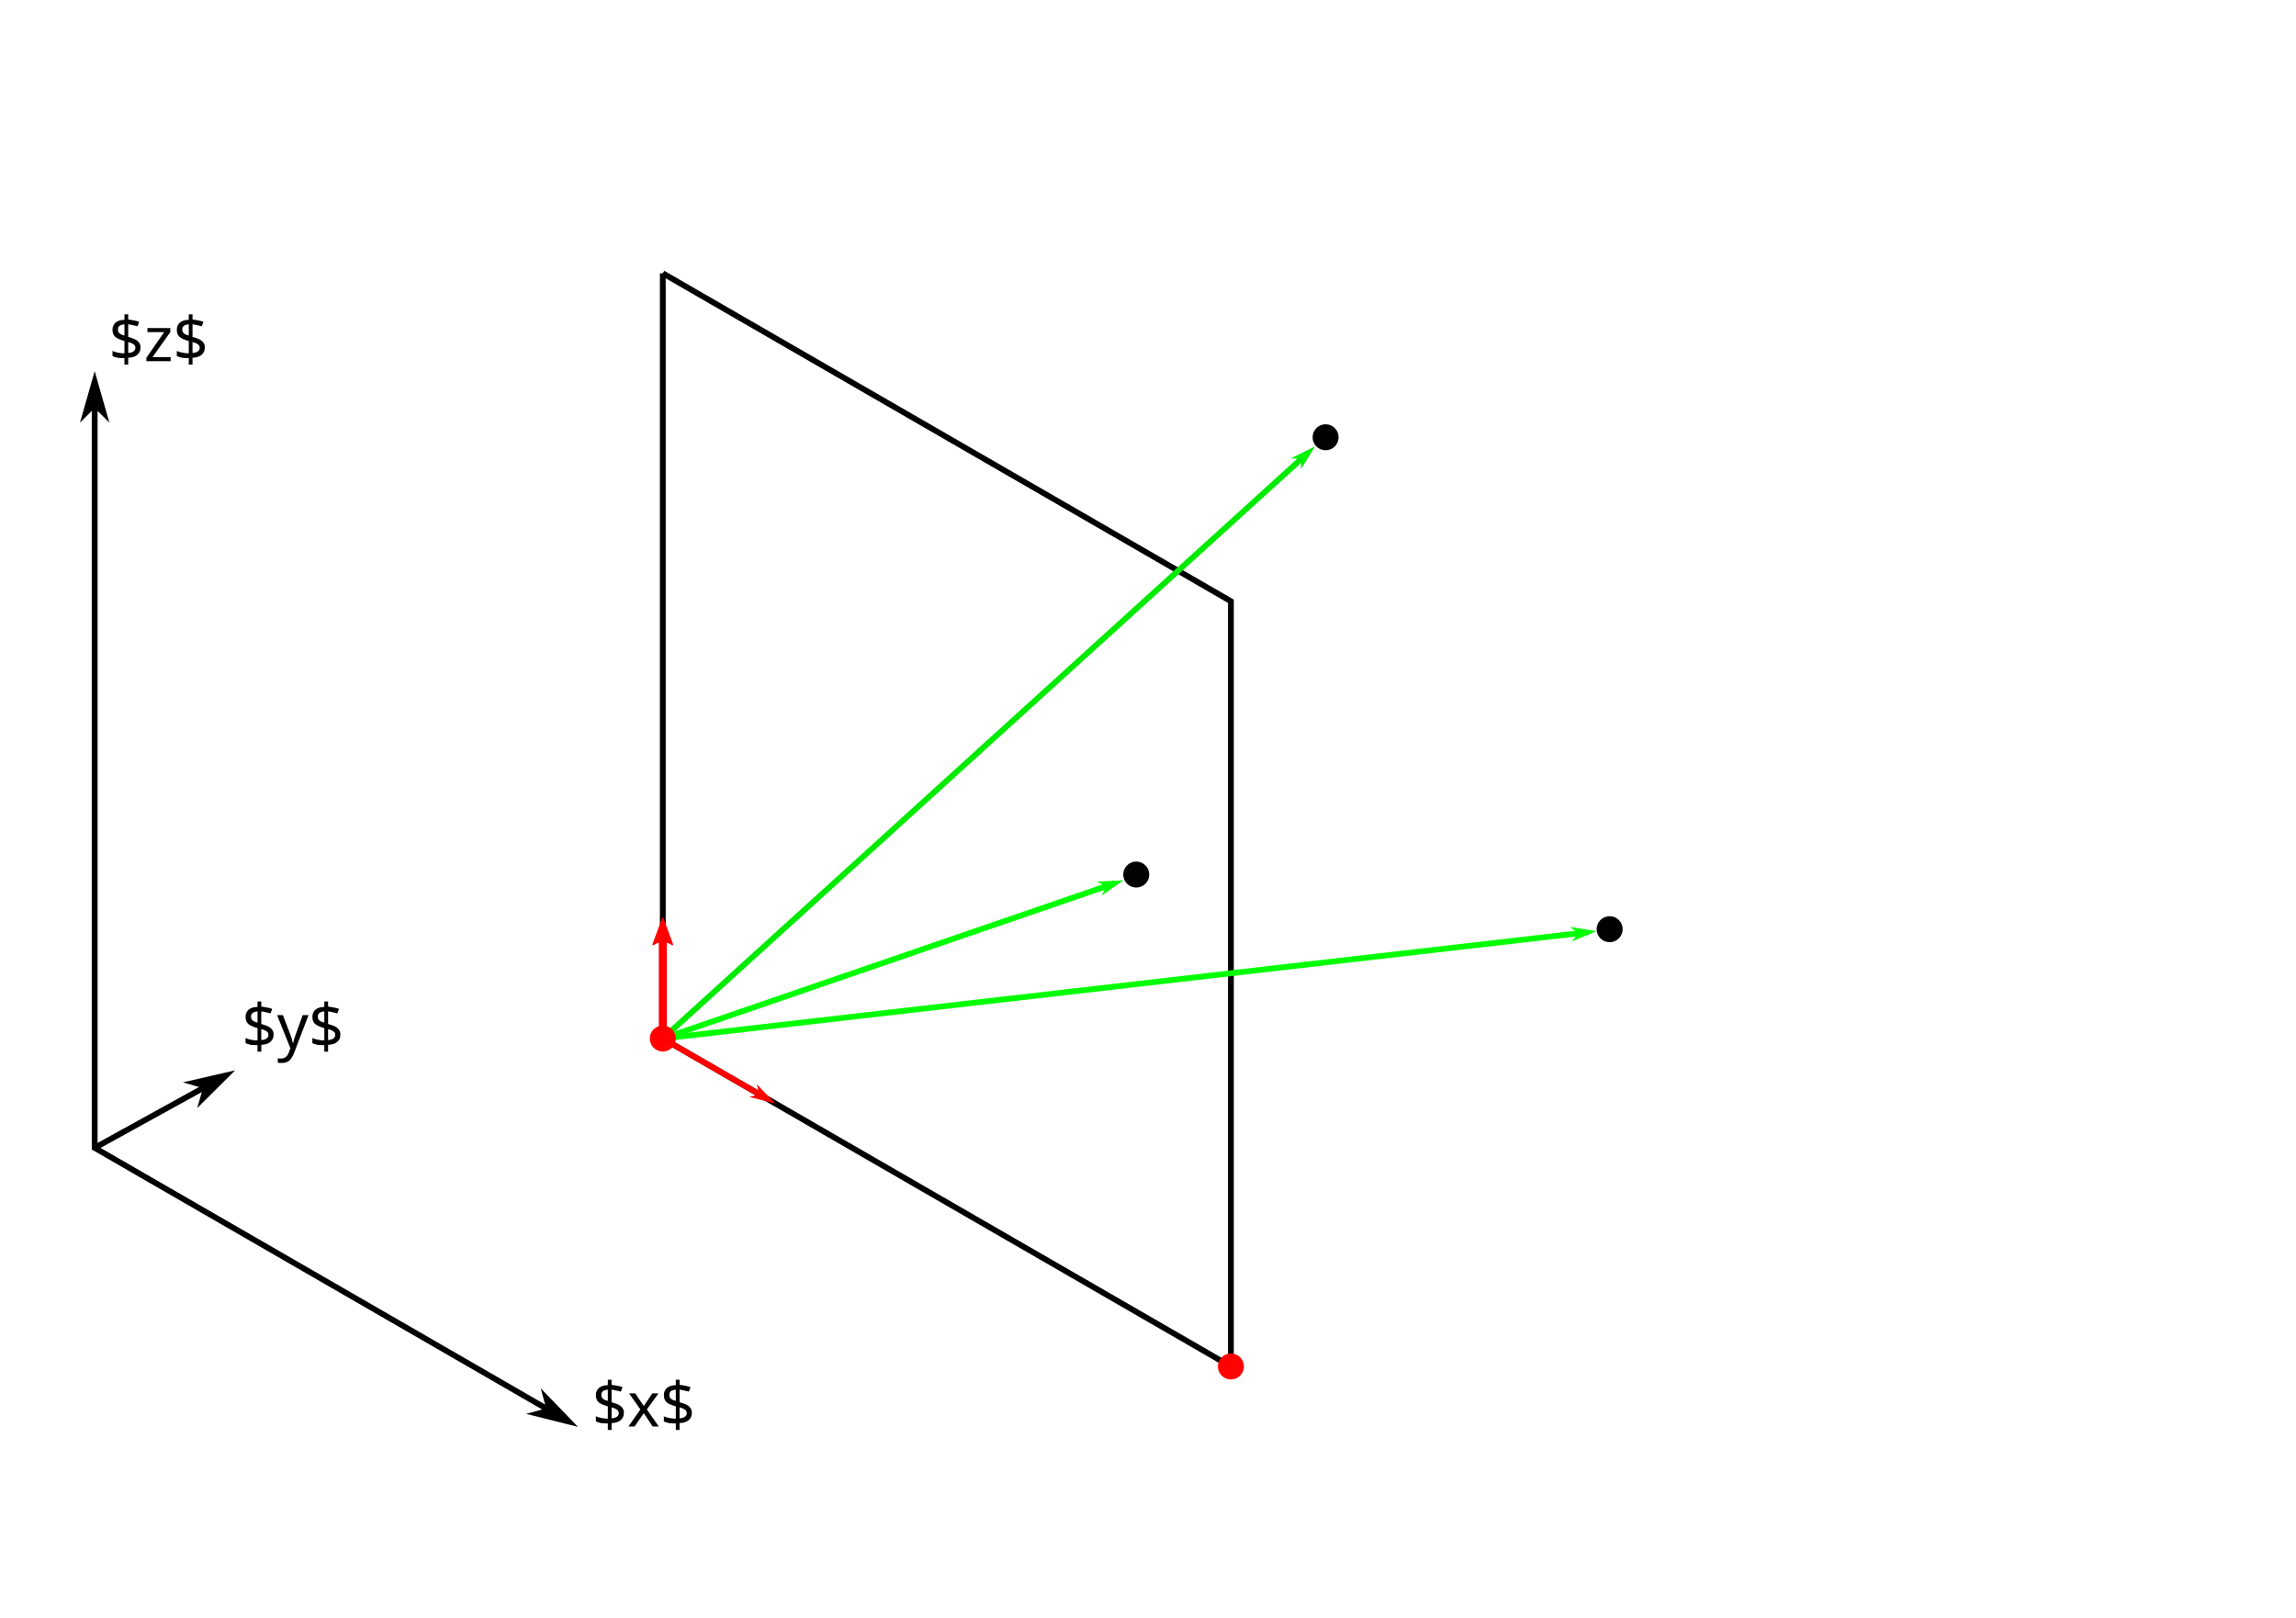
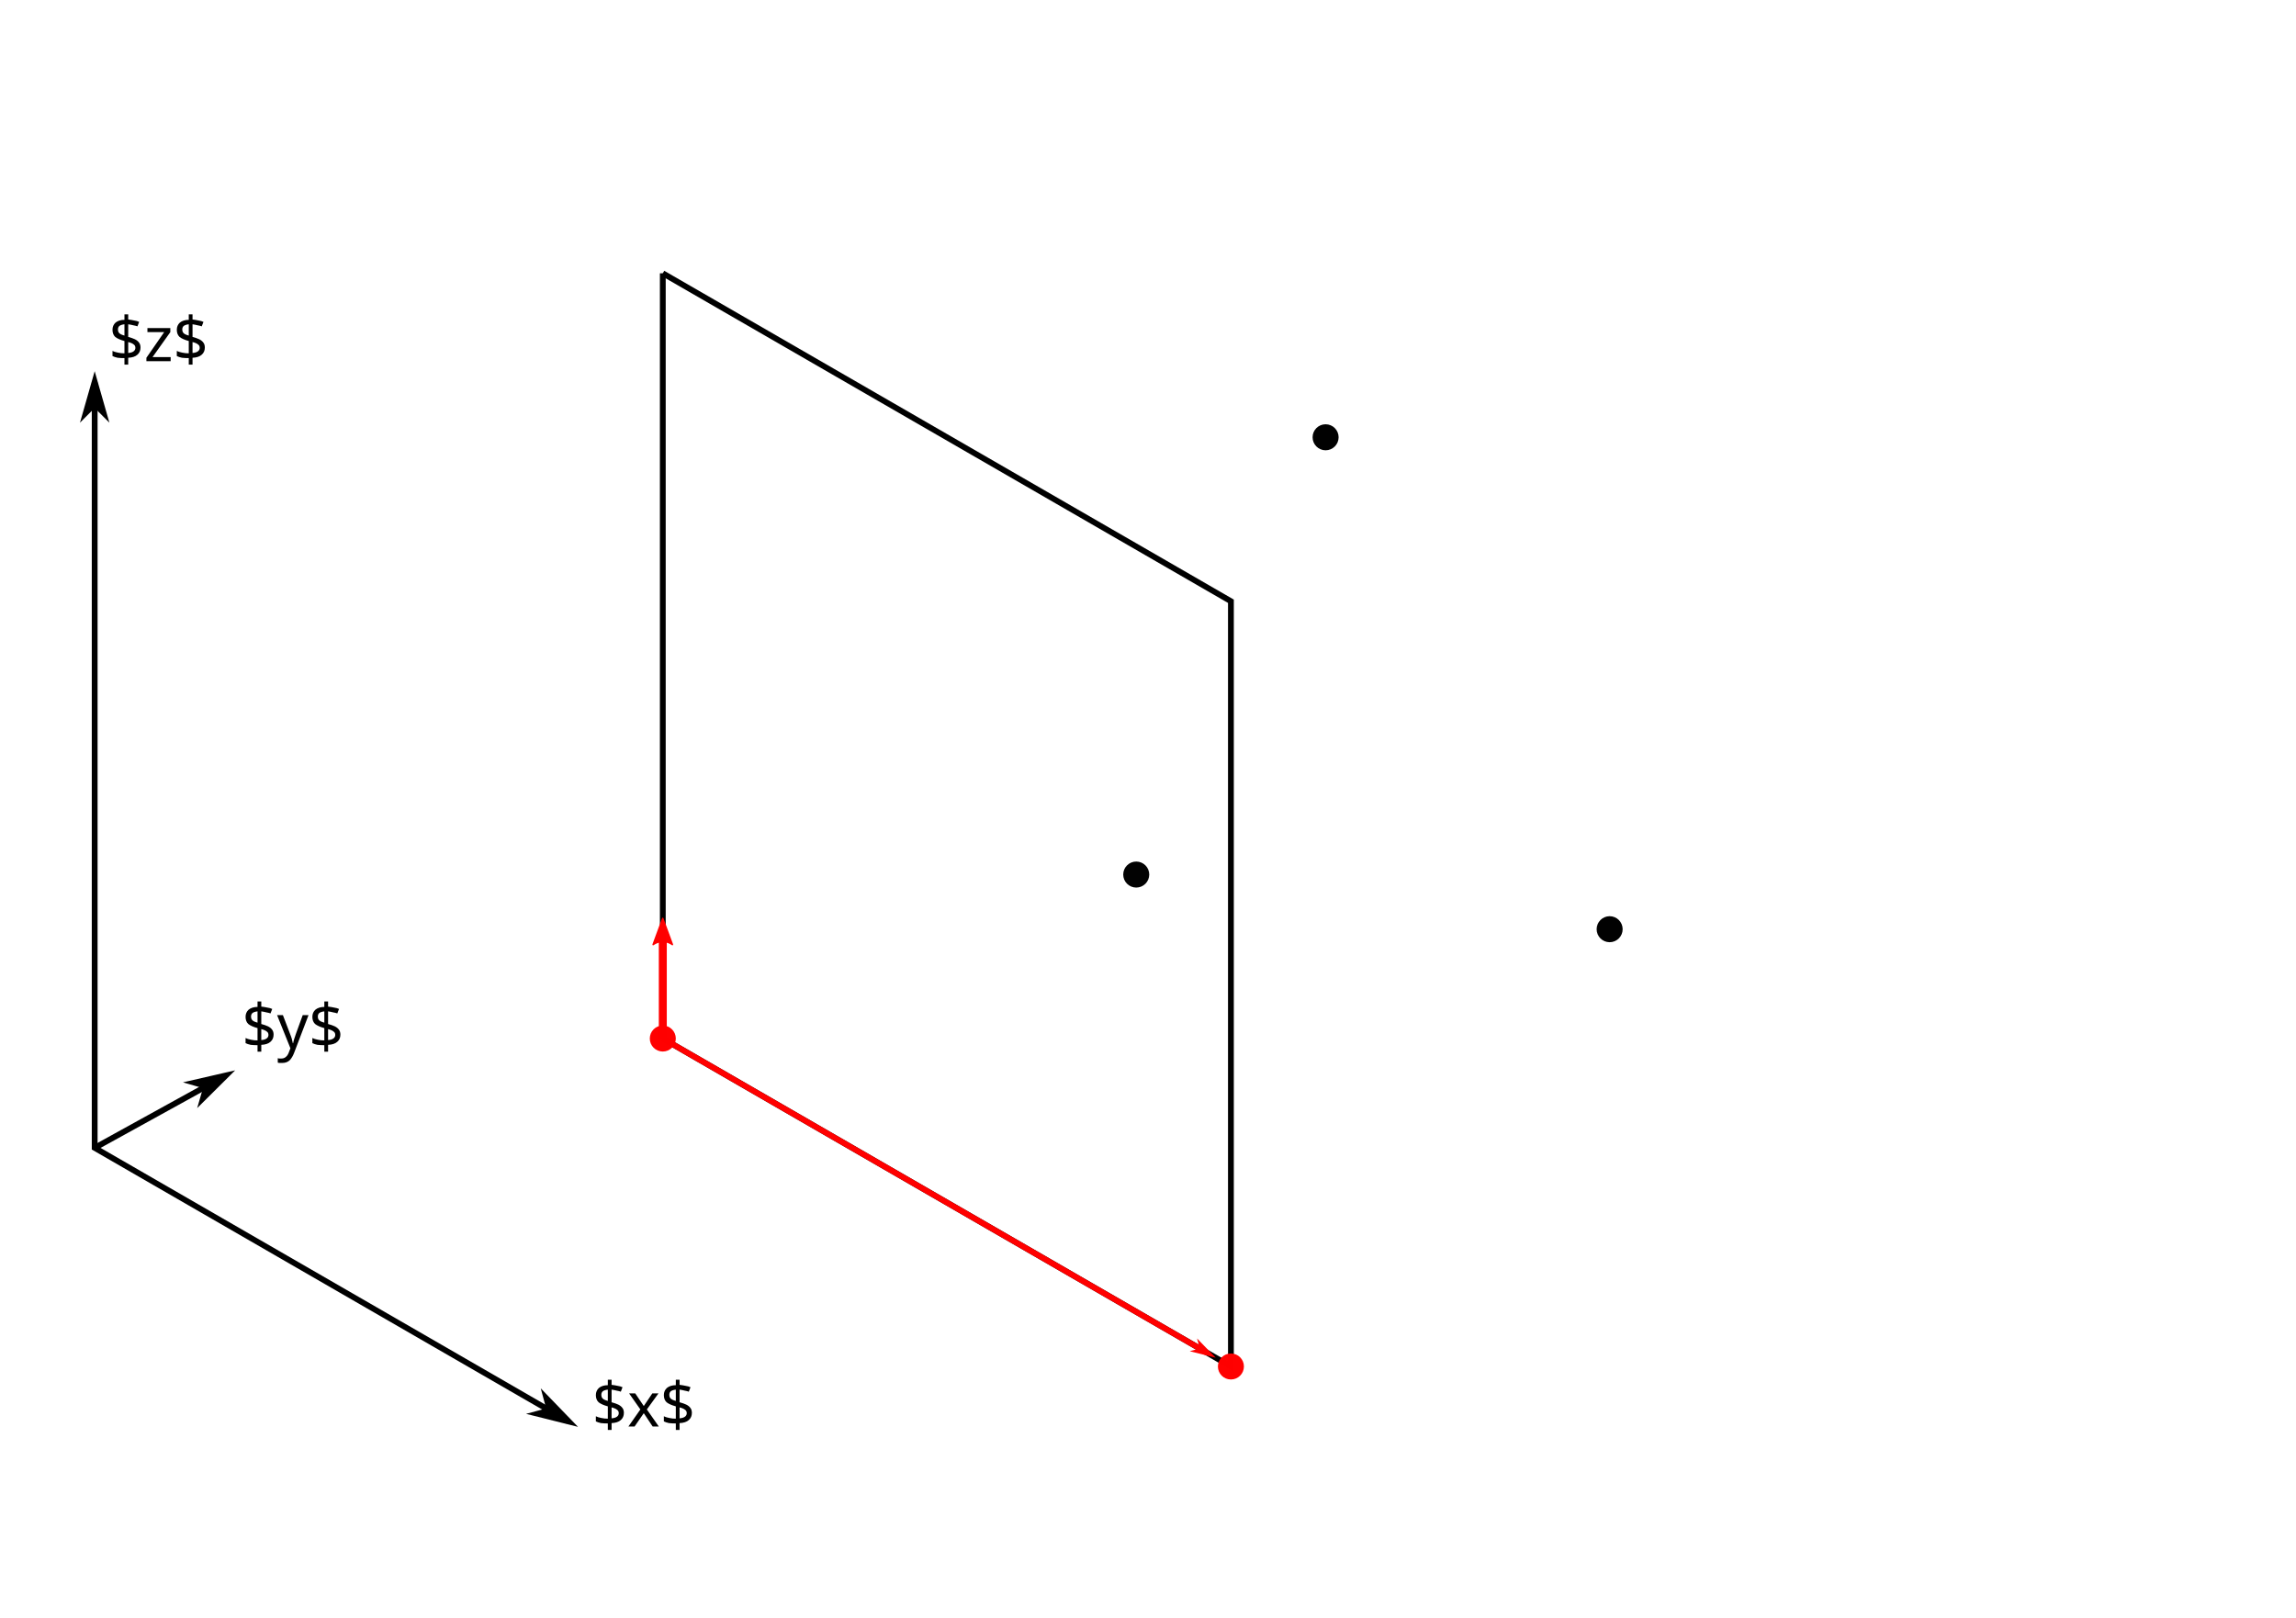
<svg xmlns="http://www.w3.org/2000/svg" width="105mm" height="74mm" viewBox="0 0 105 74" version="1.1" id="svg16">
  <defs id="defs10">
    <marker style="overflow:visible;" id="marker2162" refX="0.0" refY="0.0" orient="auto">
      <path transform="scale(0.2) rotate(180) translate(6,0)" style="fill-rule:evenodd;stroke:#0000ff;stroke-width:1pt;stroke-opacity:1;fill:#0000ff;fill-opacity:1" d="M 0.0,0.0 L 5.0,-5.0 L -12.5,0.0 L 5.0,5.0 L 0.0,0.0 z " id="path2160" />
    </marker>
    <marker style="overflow:visible;" id="marker1670" refX="0.0" refY="0.0" orient="auto">
      <path transform="scale(0.2) rotate(180) translate(6,0)" style="fill-rule:evenodd;stroke:#ff0000;stroke-width:1pt;stroke-opacity:1;fill:#ff0000;fill-opacity:1" d="M 0.0,0.0 L 5.0,-5.0 L -12.5,0.0 L 5.0,5.0 L 0.0,0.0 z " id="path1668" />
    </marker>
    <marker orient="auto" refY="0.0" refX="0.0" id="marker2237" style="overflow:visible;">
      <path id="path2235" d="M 0.0,0.0 L 5.0,-5.0 L -12.5,0.0 L 5.0,5.0 L 0.0,0.0 z " style="fill-rule:evenodd;stroke:#ff0000;stroke-width:1pt;stroke-opacity:1;fill:#ff0000;fill-opacity:1" transform="scale(0.2) rotate(180) translate(6,0)" />
    </marker>
    <marker orient="auto" refY="0.0" refX="0.0" id="marker1415" style="overflow:visible">
      <path id="path1413" style="fill-rule:evenodd;stroke-width:0.625;stroke-linejoin:round;stroke:#ff0000;stroke-opacity:1;fill:#ff0000;fill-opacity:1" d="M 8.719,4.034 L -2.207,0.016 L 8.719,-4.002 C 6.973,-1.63 6.983,1.616 8.719,4.034 z " transform="scale(0.3) translate(-2.3,0)" />
    </marker>
    <marker style="overflow:visible" id="marker2178" refX="0" refY="0" orient="auto">
      <path transform="matrix(-0.4,0,0,-0.4,-4,0)" style="fill:#ff0000;fill-opacity:1;fill-rule:evenodd;stroke:#ff0000;stroke-width:1pt;stroke-opacity:1" d="M 0,0 5,-5 -12.5,0 5,5 Z" id="path2176" />
    </marker>
    <marker style="overflow:visible" id="marker2042" refX="0" refY="0" orient="auto">
      <path transform="matrix(-0.4,0,0,-0.4,-4,0)" style="fill:#ff0000;fill-opacity:1;fill-rule:evenodd;stroke:#ff0000;stroke-width:1pt;stroke-opacity:1" d="M 0,0 5,-5 -12.5,0 5,5 Z" id="path2040" />
    </marker>
    <marker style="overflow:visible" id="Arrow2Sstart" refX="0.0" refY="0.0" orient="auto">
      <path transform="scale(0.3) translate(-2.3,0)" d="M 8.719,4.034 L -2.207,0.016 L 8.719,-4.002 C 6.973,-1.63 6.983,1.616 8.719,4.034 z " style="fill-rule:evenodd;stroke-width:0.625;stroke-linejoin:round;stroke:#ff0000;stroke-opacity:1;fill:#ff0000;fill-opacity:1" id="path1686" />
    </marker>
    <marker style="overflow:visible;" id="marker1743" refX="0.0" refY="0.0" orient="auto">
      <path transform="scale(0.4) rotate(180) translate(10,0)" style="fill-rule:evenodd;stroke:#ff0000;stroke-width:1pt;stroke-opacity:1;fill:#ff0000;fill-opacity:1" d="M 0.0,0.0 L 5.0,-5.0 L -12.5,0.0 L 5.0,5.0 L 0.0,0.0 z " id="path1741" />
    </marker>
    <marker orient="auto" refY="0.0" refX="0.0" id="Arrow1Lend" style="overflow:visible;">
      <path id="path1298" d="M 0.0,0.0 L 5.0,-5.0 L -12.5,0.0 L 5.0,5.0 L 0.0,0.0 z " style="fill-rule:evenodd;stroke:#000000;stroke-width:1pt;stroke-opacity:1;fill:#000000;fill-opacity:1" transform="scale(0.8) rotate(180) translate(12.5,0)" />
    </marker>
    <marker style="overflow:visible" id="Arrow1Mstart" refX="0.0" refY="0.0" orient="auto">
      <path transform="scale(0.4) translate(10,0)" style="fill-rule:evenodd;stroke:#000000;stroke-width:1pt;stroke-opacity:1;fill:#000000;fill-opacity:1" d="M 0.0,0.0 L 5.0,-5.0 L -12.5,0.0 L 5.0,5.0 L 0.0,0.0 z " id="path914" />
    </marker>
    <marker style="overflow:visible" id="Arrow1Sstart" refX="0.0" refY="0.0" orient="auto">
      <path transform="scale(0.2) translate(6,0)" style="fill-rule:evenodd;stroke:#0000ff;stroke-width:1pt;stroke-opacity:1;fill:#0000ff;fill-opacity:1" d="M 0.0,0.0 L 5.0,-5.0 L -12.5,0.0 L 5.0,5.0 L 0.0,0.0 z " id="path920" />
    </marker>
    <marker style="overflow:visible" id="Arrow2Lstart" refX="0.0" refY="0.0" orient="auto">
      <path transform="scale(1.1) translate(1,0)" d="M 8.719,4.034 L -2.207,0.016 L 8.719,-4.002 C 6.973,-1.63 6.983,1.616 8.719,4.034 z " style="fill-rule:evenodd;stroke-width:0.625;stroke-linejoin:round;stroke:#000000;stroke-opacity:1;fill:#000000;fill-opacity:1" id="path926" />
    </marker>
    <marker style="overflow:visible" id="marker1442" refX="0.0" refY="0.0" orient="auto">
      <path transform="scale(0.8) translate(12.5,0)" style="fill-rule:evenodd;stroke:#000000;stroke-width:1pt;stroke-opacity:1;fill:#000000;fill-opacity:1" d="M 0.0,0.0 L 5.0,-5.0 L -12.5,0.0 L 5.0,5.0 L 0.0,0.0 z " id="path1440" />
    </marker>
    <marker style="overflow:visible" id="Arrow1Lstart" refX="0.0" refY="0.0" orient="auto">
      <path transform="scale(0.8) translate(12.5,0)" style="fill-rule:evenodd;stroke:#000000;stroke-width:1pt;stroke-opacity:1;fill:#000000;fill-opacity:1" d="M 0.0,0.0 L 5.0,-5.0 L -12.5,0.0 L 5.0,5.0 L 0.0,0.0 z " id="path908" />
    </marker>
    <filter style="color-interpolation-filters:sRGB" id="filter12142-0-5" x="-3.9196824e-05" width="1" y="-4.811387e-05" height="1">
      <feGaussianBlur stdDeviation="0" id="feGaussianBlur12144-6-7" />
    </filter>
    <marker orient="auto" refY="0" refX="0" id="Arrow1Mstart-6" style="overflow:visible">
      <path id="path914-4" d="M 0,0 5,-5 -12.5,0 5,5 Z" style="fill:#ff0000;fill-opacity:1;fill-rule:evenodd;stroke:#ff0000;stroke-width:1pt;stroke-opacity:1" transform="matrix(0.4,0,0,0.4,4,0)" />
    </marker>
    <marker style="overflow:visible" id="Arrow1Mstart-6-6" refX="0" refY="0" orient="auto">
      <path transform="matrix(0.4,0,0,0.4,4,0)" style="fill:#ff0000;fill-opacity:1;fill-rule:evenodd;stroke:#ff0000;stroke-width:1pt;stroke-opacity:1" d="M 0,0 5,-5 -12.5,0 5,5 Z" id="path914-4-5" />
    </marker>
    <marker orient="auto" refY="0" refX="0" id="Arrow1Mstart-6-6-8" style="overflow:visible">
      <path id="path914-4-5-8" d="M 0,0 5,-5 -12.5,0 5,5 Z" style="fill:#000000;fill-opacity:1;fill-rule:evenodd;stroke:#000000;stroke-width:1pt;stroke-opacity:1" transform="matrix(0.4,0,0,0.4,4,0)" />
    </marker>
    <marker orient="auto" refY="0" refX="0" id="Arrow1Mstart-6-6-7" style="overflow:visible">
      <path id="path914-4-5-7" d="M 0,0 5,-5 -12.5,0 5,5 Z" style="fill:#000000;fill-opacity:1;fill-rule:evenodd;stroke:#000000;stroke-width:1pt;stroke-opacity:1" transform="matrix(0.4,0,0,0.4,4,0)" />
    </marker>
    <marker orient="auto" refY="0" refX="0" id="Arrow1Mstart-6-6-1" style="overflow:visible">
      <path id="path914-4-5-82" d="M 0,0 5,-5 -12.5,0 5,5 Z" style="fill:#000000;fill-opacity:1;fill-rule:evenodd;stroke:#000000;stroke-width:1pt;stroke-opacity:1" transform="matrix(0.4,0,0,0.4,4,0)" />
    </marker>
    <marker orient="auto" refY="0" refX="0" id="Arrow1Mstart-6-6-72" style="overflow:visible">
      <path id="path914-4-5-74" d="M 0,0 5,-5 -12.5,0 5,5 Z" style="fill:#000000;fill-opacity:1;fill-rule:evenodd;stroke:#000000;stroke-width:1pt;stroke-opacity:1" transform="matrix(0.4,0,0,0.4,4,0)" />
    </marker>
    <marker style="overflow:visible" id="Arrow1Mstart-6-62" refX="0" refY="0" orient="auto">
      <path transform="matrix(0.4,0,0,0.4,4,0)" style="fill:#000000;fill-opacity:1;fill-rule:evenodd;stroke:#000000;stroke-width:1pt;stroke-opacity:1" d="M 0,0 5,-5 -12.5,0 5,5 Z" id="path914-4-0" />
    </marker>
    <marker orient="auto" refY="0" refX="0" id="marker1743-5" style="overflow:visible">
      <path id="path1741-7" d="M 0,0 5,-5 -12.5,0 5,5 Z" style="fill:#000000;fill-opacity:1;fill-rule:evenodd;stroke:#000000;stroke-width:1pt;stroke-opacity:1" transform="matrix(-0.4,0,0,-0.4,-4,0)" />
    </marker>
    <marker style="overflow:visible" id="Arrow1Mend" refX="0" refY="0" orient="auto">
      <path transform="matrix(-0.4,0,0,-0.4,-4,0)" style="fill:#000000;fill-opacity:1;fill-rule:evenodd;stroke:#000000;stroke-width:1pt;stroke-opacity:1" d="M 0,0 5,-5 -12.5,0 5,5 Z" id="path1304" />
    </marker>
    <marker orient="auto" refY="0" refX="0" id="Arrow2Sstart-2" style="overflow:visible">
      <path id="path1686-3" style="fill:#ff0000;fill-opacity:1;fill-rule:evenodd;stroke:#ff0000;stroke-width:0.625;stroke-linejoin:round;stroke-opacity:1" d="M 8.719,4.034 -2.207,0.016 8.719,-4.002 c -1.745,2.372 -1.735,5.617 -6e-7,8.035 z" transform="matrix(0.3,0,0,0.3,-0.69,0)" />
    </marker>
    <marker style="overflow:visible" id="marker2574-6" refX="0" refY="0" orient="auto">
      <path transform="matrix(-0.2,0,0,-0.2,-1.2,0)" style="fill:#ff0000;fill-opacity:1;fill-rule:evenodd;stroke:#ff0000;stroke-width:1pt;stroke-opacity:1" d="M 0,0 5,-5 -12.5,0 5,5 Z" id="path2572-3" />
    </marker>
    <marker style="overflow:visible" id="Arrow2Sstart-2-6" refX="0" refY="0" orient="auto">
      <path transform="matrix(0.3,0,0,0.3,-0.69,0)" d="M 8.719,4.034 -2.207,0.016 8.719,-4.002 c -1.745,2.372 -1.735,5.617 -6e-7,8.035 z" style="fill:#ff0000;fill-opacity:1;fill-rule:evenodd;stroke:#ff0000;stroke-width:0.625;stroke-linejoin:round;stroke-opacity:1" id="path1686-3-1" />
    </marker>
    <marker orient="auto" refY="0" refX="0" id="marker2574-6-3" style="overflow:visible">
      <path id="path2572-3-6" d="M 0,0 5,-5 -12.5,0 5,5 Z" style="fill:#ff0000;fill-opacity:1;fill-rule:evenodd;stroke:#ff0000;stroke-width:1pt;stroke-opacity:1" transform="matrix(-0.2,0,0,-0.2,-1.2,0)" />
    </marker>
    <marker orient="auto" refY="0" refX="0" id="Arrow2Sstart-0" style="overflow:visible">
      <path id="path1686-9" style="fill:#ff0000;fill-opacity:1;fill-rule:evenodd;stroke:#ff0000;stroke-width:0.625;stroke-linejoin:round;stroke-opacity:1" d="M 8.719,4.034 -2.207,0.016 8.719,-4.002 c -1.745,2.372 -1.735,5.617 -6e-7,8.035 z" transform="matrix(0.3,0,0,0.3,-0.69,0)" />
    </marker>
    <marker style="overflow:visible" id="marker2574-4" refX="0" refY="0" orient="auto">
      <path transform="matrix(-0.2,0,0,-0.2,-1.2,0)" style="fill:#ff0000;fill-opacity:1;fill-rule:evenodd;stroke:#ff0000;stroke-width:1pt;stroke-opacity:1" d="M 0,0 5,-5 -12.5,0 5,5 Z" id="path2572-8" />
    </marker>
    <marker style="overflow:visible" id="marker1649" refX="0" refY="0" orient="auto">
      <path transform="matrix(-0.2,0,0,-0.2,-1.2,0)" style="fill:#00ff00;fill-opacity:1;fill-rule:evenodd;stroke:#00eb00;stroke-width:1pt;stroke-opacity:1" d="M 0,0 5,-5 -12.5,0 5,5 Z" id="path1647" />
    </marker>
    <marker style="overflow:visible" id="marker1397" refX="0" refY="0" orient="auto">
      <path transform="matrix(-0.2,0,0,-0.2,-1.2,0)" style="fill:#00ff00;fill-opacity:1;fill-rule:evenodd;stroke:#00ff00;stroke-width:1pt;stroke-opacity:1" d="M 0,0 5,-5 -12.5,0 5,5 Z" id="path1395" />
    </marker>
    <marker orient="auto" refY="0" refX="0" id="marker1237" style="overflow:visible">
      <path id="path1235" d="M 0,0 5,-5 -12.5,0 5,5 Z" style="fill:#00ff00;fill-opacity:1;fill-rule:evenodd;stroke:#00ff00;stroke-width:1pt;stroke-opacity:1" transform="matrix(-0.2,0,0,-0.2,-1.2,0)" />
    </marker>
  </defs>
  <g id="layer3" style="display:none">
    <path style="fill:none;stroke:#000000;stroke-width:0.265px;stroke-linecap:butt;stroke-linejoin:miter;stroke-opacity:1" d="M 30.311,47.5 43.301,60 77.942,40 Z" id="path1165" />
    <path style="fill:none;stroke:#000000;stroke-width:0.265px;stroke-linecap:butt;stroke-linejoin:miter;stroke-opacity:1" d="M 56.292,22.5 30.311,47.5 77.942,40 43.301,60 56.292,22.5 77.942,40" id="path1167" />
    <path id="path1174-1" d="m 60.622,40 10e-7,7.5" style="display:inline;opacity:0.491;fill:none;stroke:#000000;stroke-width:0.265;stroke-linecap:butt;stroke-linejoin:miter;stroke-miterlimit:4;stroke-dasharray:0.265, 0.265;stroke-dashoffset:0;stroke-opacity:1" />
    <path id="path1167-0" d="M 28.146,43.75 75.777,36.25" style="display:inline;fill:none;stroke:#000000;stroke-width:0.265px;stroke-linecap:butt;stroke-linejoin:miter;stroke-opacity:1" />
  </g>
  <g id="layer5" style="display:inline">
    <path style="fill:none;stroke:#000000;stroke-width:0.265px;stroke-linecap:butt;stroke-linejoin:miter;stroke-opacity:1" d="m 30.311,12.5 v 35" id="path1184" />
  </g>
  <g id="layer7" style="display:inline">
    <path style="fill:none;stroke:#000000;stroke-width:0.265px;stroke-linecap:butt;stroke-linejoin:miter;stroke-opacity:1" d="M 30.311,47.5 56.292,62.5 V 27.5 l -25.981,-15" id="path1160" />
  </g>
  <g style="display:none" id="layer11">
    <path id="path1174" d="m 51.962,40 -1e-6,9" style="display:inline;opacity:0.491;fill:none;stroke:#000000;stroke-width:0.265;stroke-linecap:butt;stroke-linejoin:miter;stroke-miterlimit:4;stroke-dasharray:0.265, 0.265;stroke-dashoffset:0;stroke-opacity:1" />
  </g>
  <g id="layer8" style="display:inline;opacity:0.995">
    <path style="fill:none;fill-opacity:1;stroke:#ff0000;stroke-width:0.365;stroke-linecap:butt;stroke-linejoin:miter;stroke-miterlimit:4;stroke-dasharray:none;stroke-opacity:1;marker-start:url(#Arrow2Sstart)" d="m 30.311,42.5 v 5" id="path1742" />
  </g>
-   <g id="layer10" style="display:inline">
+   <g id="layer10" style="display:none">
    <path style="display:inline;opacity:0.995;fill:none;stroke:#00ff00;stroke-width:0.265;stroke-linecap:butt;stroke-linejoin:miter;stroke-miterlimit:4;stroke-dasharray:none;stroke-opacity:1;marker-end:url(#marker1237)" d="M 30.311,47.5 72.539,42.646" id="path1227" />
    <path style="display:inline;opacity:0.995;fill:#00ff00;stroke:#00eb00;stroke-width:0.265;stroke-linecap:butt;stroke-linejoin:miter;stroke-miterlimit:4;stroke-dasharray:none;stroke-dashoffset:0;stroke-opacity:1;marker-end:url(#marker1649)" d="M 30.311,47.5 59.788,20.737" id="path1645" />
    <path id="path1393" d="M 30.311,47.5 50.934,40.415" style="display:inline;opacity:0.995;fill:none;stroke:#00ff00;stroke-width:0.265;stroke-linecap:butt;stroke-linejoin:miter;stroke-miterlimit:4;stroke-dasharray:none;stroke-opacity:1;marker-end:url(#marker1397)" />
  </g>
  <g id="layer9" style="display:inline">
-     <path style="fill:#ff0000;stroke:#ff0000;stroke-width:0.265;stroke-linecap:butt;stroke-linejoin:miter;stroke-miterlimit:4;stroke-dasharray:none;stroke-dashoffset:0;stroke-opacity:1;marker-end:url(#marker1670)" d="m 30.311,47.5 4.737,2.735" id="path1666" />
+     <path style="fill:#ff0000;stroke:#ff0000;stroke-width:0.265;stroke-linecap:butt;stroke-linejoin:miter;stroke-miterlimit:4;stroke-dasharray:none;stroke-dashoffset:0;stroke-opacity:1;marker-end:url(#marker1670)" d="M 30.311,47.5 55.186,61.862" id="path1666" />
  </g>
  <g id="layer4" style="display:none">
    <path style="display:inline;fill:none;fill-opacity:1;stroke:#000000;stroke-width:0.866;stroke-miterlimit:4;stroke-dasharray:none;stroke-opacity:1;image-rendering:auto" id="path11233-2-5" d="m 26.14,19.072 a 3.478,3.478 0 0 1 -2.587,3.362 3.478,3.478 0 0 1 -3.912,-1.639 3.478,3.478 0 0 1 0.582,-4.202 3.478,3.478 0 0 1 4.21,-0.514" />
    <path style="display:inline;opacity:1;fill:#000000;fill-opacity:1;stroke:none;stroke-width:0.265;stroke-linecap:butt;stroke-linejoin:miter;stroke-miterlimit:4;stroke-dasharray:none;stroke-opacity:1;filter:url(#filter12142-0-5)" d="m 19.978,35.146 h 8.486 l -3.991,-6.913 z" id="path12072-7-2" transform="matrix(0.3376493,0,0,0.3376493,17.90857,7.745267)" />
  </g>
  <g id="layer2" style="display:inline;opacity:0.995">
    <circle r="0.595" cy="47.5" cx="30.311" id="path989" style="fill:#ff0000;fill-opacity:1;stroke:none;stroke-width:0.2;stroke-linecap:round" />
    <circle style="display:inline;fill:#ff0000;fill-opacity:1;stroke:none;stroke-width:0.2;stroke-linecap:round" id="path989-2" cx="56.292" cy="62.5" r="0.595" />
    <circle r="0.595" cy="42.5" cx="73.612" id="path989-2-1" style="display:inline;fill:#000000;fill-opacity:1;stroke:none;stroke-width:0.2;stroke-linecap:round" />
    <circle style="display:inline;fill:#000000;fill-opacity:1;stroke:none;stroke-width:0.2;stroke-linecap:round" id="path989-2-1-8" cx="60.622" cy="20" r="0.595" />
    <circle r="0.595" cy="40" cx="51.962" id="path989-2-9" style="display:inline;opacity:0.995;fill:#000000;fill-opacity:1;stroke:none;stroke-width:0.2;stroke-linecap:round" />
  </g>
  <g id="layer6" style="display:inline" />
  <g id="layer1" style="display:inline;mix-blend-mode:normal">
    <path id="path1277" d="m 4.33,17.5 v 35 L 25.981,65" style="display:inline;fill:none;stroke:#000000;stroke-width:0.265px;stroke-linecap:butt;stroke-linejoin:miter;stroke-opacity:1;marker-start:url(#Arrow1Mstart-6-62);marker-end:url(#marker1743-5)" />
    <path id="path1281" d="m 4.33,52.5 5.967,-3.292" style="display:inline;fill:none;stroke:#000000;stroke-width:0.265px;stroke-linecap:butt;stroke-linejoin:miter;stroke-opacity:1;marker-end:url(#Arrow1Mend)" />
    <text id="text1867" y="65.246" x="27.08" style="font-style:normal;font-weight:normal;font-size:2.822px;line-height:1.25;font-family:sans-serif;display:inline;fill:#000000;fill-opacity:1;stroke:none;stroke-width:0.265" xml:space="preserve">
      <tspan style="font-size:2.822px;stroke-width:0.265" y="65.246" x="27.08" id="tspan1865">$x$</tspan>
    </text>
    <text xml:space="preserve" style="font-style:normal;font-weight:normal;font-size:2.822px;line-height:1.25;font-family:sans-serif;display:inline;fill:#000000;fill-opacity:1;stroke:none;stroke-width:0.265" x="11.059" y="47.948" id="text1867-0">
      <tspan id="tspan1865-8" x="11.059" y="47.948" style="font-size:2.822px;stroke-width:0.265">$y$</tspan>
    </text>
    <text id="text1867-0-9" y="16.52" x="4.974" style="font-style:normal;font-weight:normal;font-size:2.822px;line-height:1.25;font-family:sans-serif;display:inline;fill:#000000;fill-opacity:1;stroke:none;stroke-width:0.265" xml:space="preserve">
      <tspan style="font-size:2.822px;stroke-width:0.265" y="16.52" x="4.974" id="tspan1865-8-1">$z$</tspan>
    </text>
  </g>
</svg>
